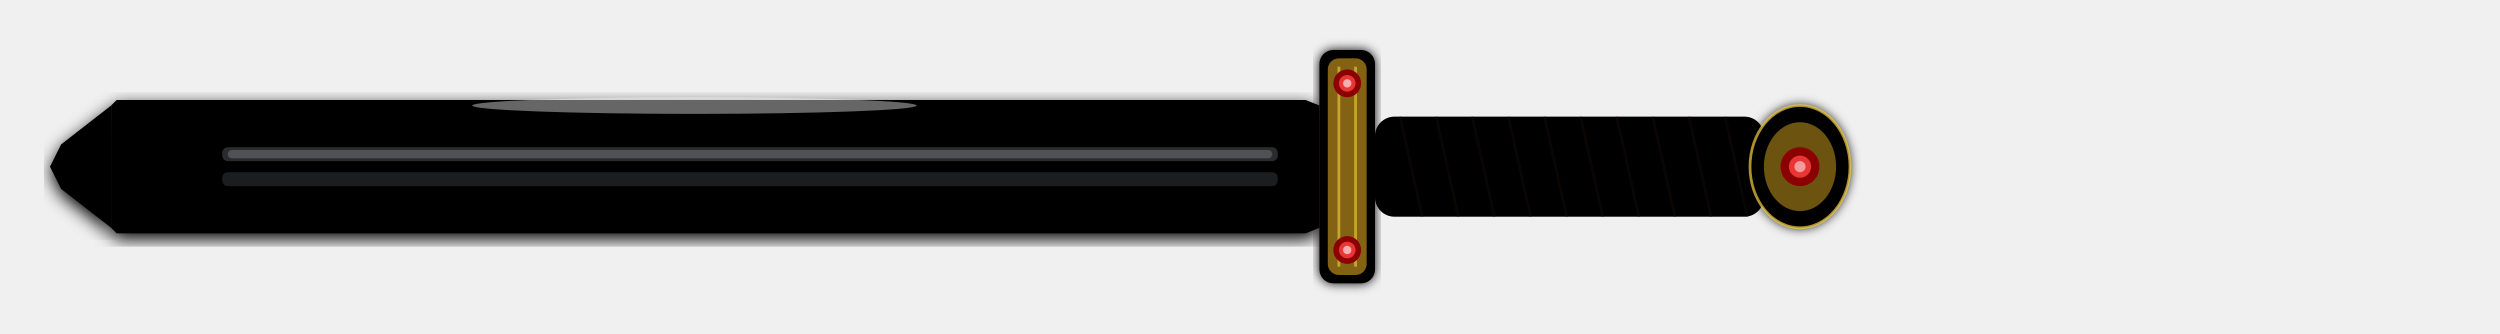
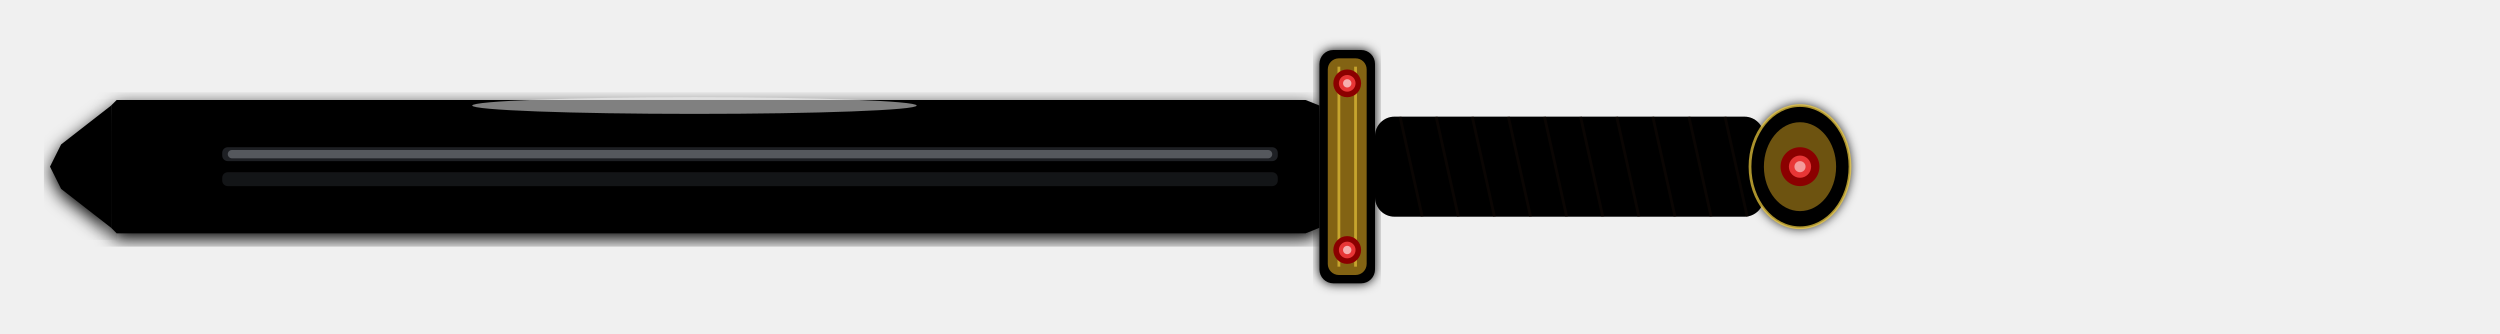
<svg xmlns="http://www.w3.org/2000/svg" viewBox="0 0 900 120">
  <defs>
    <linearGradient id="bladeGrad" x1="0" y1="0" x2="0" y2="1">
-       <stop offset="0%" stopColor="#d6dae0" />
-       <stop offset="25%" stopColor="#f0f2f5" />
-       <stop offset="50%" stopColor="#c8cdd4" />
-       <stop offset="75%" stopColor="#e8eaed" />
-       <stop offset="100%" stopColor="#b0b6bf" />
+       <stop offset="0%" stopColor="#f8fafc" />
+       <stop offset="22%" stopColor="#e5e7eb" />
+       <stop offset="50%" stopColor="#9ca3af" />
+       <stop offset="78%" stopColor="#d1d5db" />
+       <stop offset="100%" stopColor="#6b7280" />
    </linearGradient>
    <linearGradient id="bladeEdge" x1="0" y1="0" x2="1" y2="0">
-       <stop offset="0%" stopColor="#ffffff" stopOpacity="0.9" />
-       <stop offset="100%" stopColor="#c0c4ca" stopOpacity="0.5" />
+       <stop offset="0%" stopColor="#ffffff" stopOpacity="0.95" />
+       <stop offset="100%" stopColor="#cbd5e1" stopOpacity="0.55" />
    </linearGradient>
    <linearGradient id="goldSword" x1="0" y1="0" x2="0" y2="1">
      <stop offset="0%" stopColor="#f4d03f" />
      <stop offset="40%" stopColor="#daa520" />
      <stop offset="100%" stopColor="#8b6914" />
    </linearGradient>
    <linearGradient id="gripGrad" x1="0" y1="0" x2="0" y2="1">
      <stop offset="0%" stopColor="#5c3a21" />
      <stop offset="50%" stopColor="#3e2413" />
      <stop offset="100%" stopColor="#2a1509" />
    </linearGradient>
    <filter id="bladeShadow">
      <feDropShadow dx="0" dy="2" stdDeviation="3" floodColor="#000" floodOpacity="0.4" />
    </filter>
    <filter id="swordGlow">
      <feGaussianBlur stdDeviation="2" result="coloredBlur" />
      <feMerge>
        <feMergeNode in="coloredBlur" />
        <feMergeNode in="SourceGraphic" />
      </feMerge>
    </filter>
  </defs>
  <polygon points="40,38 42,36 470,36 475,38 475,82 470,84 42,84 40,82" fill="url(#bladeGrad)" filter="url(#bladeShadow)" />
  <polygon points="40,38 40,82 22,68 18,60 22,52" fill="url(#bladeGrad)" filter="url(#bladeShadow)" />
  <line x1="42" y1="36" x2="470" y2="36" stroke="url(#bladeEdge)" strokeWidth="2" opacity="0.8" />
-   <rect x="80" y="53" width="380" height="5" rx="2" fill="#8a8f96" opacity="0.3" />
-   <rect x="82" y="54" width="376" height="3" rx="1.5" fill="#bfc3c9" opacity="0.25" />
-   <rect x="80" y="62" width="380" height="5" rx="2" fill="#8a8f96" opacity="0.2" />
-   <ellipse cx="250" cy="38" rx="80" ry="3" fill="#ffffff" opacity="0.4" />
+   <rect x="80" y="53" width="380" height="5" rx="2" fill="#6b7280" opacity="0.28" />
+   <rect x="82" y="54" width="376" height="3" rx="1.5" fill="#e2e8f0" opacity="0.28" />
+   <rect x="80" y="62" width="380" height="5" rx="2" fill="#6b7280" opacity="0.18" />
+   <ellipse cx="250" cy="38" rx="80" ry="3" fill="#ffffff" opacity="0.5" />
  <rect x="475" y="18" width="20" height="84" rx="5" fill="url(#goldSword)" filter="url(#swordGlow)" />
  <rect x="478" y="21" width="14" height="78" rx="4" fill="#daa520" opacity="0.6" />
  <line x1="482" y1="24" x2="482" y2="96" stroke="#f4d03f" strokeWidth="0.8" opacity="0.6" />
  <line x1="488" y1="24" x2="488" y2="96" stroke="#f4d03f" strokeWidth="0.8" opacity="0.6" />
  <circle cx="485" cy="30" r="5" fill="#8b0000" />
  <circle cx="485" cy="30" r="3" fill="#ff4444" opacity="0.8" />
  <circle cx="485" cy="30" r="1.5" fill="#ffffff" opacity="0.6" />
  <circle cx="485" cy="90" r="5" fill="#8b0000" />
  <circle cx="485" cy="90" r="3" fill="#ff4444" opacity="0.8" />
  <circle cx="485" cy="90" r="1.5" fill="#ffffff" opacity="0.6" />
  <rect x="495" y="42" width="140" height="36" rx="7" fill="url(#gripGrad)" />
  <line x1="504" y1="42" x2="512" y2="78" stroke="#1a0e06" strokeWidth="2.5" opacity="0.45" />
  <line x1="517" y1="42" x2="525" y2="78" stroke="#1a0e06" strokeWidth="2.5" opacity="0.45" />
  <line x1="530" y1="42" x2="538" y2="78" stroke="#1a0e06" strokeWidth="2.5" opacity="0.45" />
  <line x1="543" y1="42" x2="551" y2="78" stroke="#1a0e06" strokeWidth="2.5" opacity="0.45" />
  <line x1="556" y1="42" x2="564" y2="78" stroke="#1a0e06" strokeWidth="2.5" opacity="0.45" />
  <line x1="569" y1="42" x2="577" y2="78" stroke="#1a0e06" strokeWidth="2.5" opacity="0.45" />
  <line x1="582" y1="42" x2="590" y2="78" stroke="#1a0e06" strokeWidth="2.5" opacity="0.45" />
  <line x1="595" y1="42" x2="603" y2="78" stroke="#1a0e06" strokeWidth="2.5" opacity="0.45" />
  <line x1="608" y1="42" x2="616" y2="78" stroke="#1a0e06" strokeWidth="2.5" opacity="0.45" />
  <line x1="621" y1="42" x2="629" y2="78" stroke="#1a0e06" strokeWidth="2.5" opacity="0.45" />
  <rect x="495" y="42" width="140" height="36" rx="7" fill="rgba(0,0,0,0.15)" />
  <ellipse cx="648" cy="60" rx="18" ry="22" fill="url(#goldSword)" filter="url(#swordGlow)" />
  <ellipse cx="648" cy="60" rx="13" ry="16" fill="#daa520" opacity="0.5" />
  <circle cx="648" cy="60" r="7" fill="#8b0000" />
  <circle cx="648" cy="60" r="4" fill="#ff4444" opacity="0.8" />
  <circle cx="648" cy="60" r="2" fill="#ffffff" opacity="0.5" />
  <ellipse cx="648" cy="60" rx="18" ry="22" fill="none" stroke="#f4d03f" strokeWidth="1.2" opacity="0.7" />
</svg>
